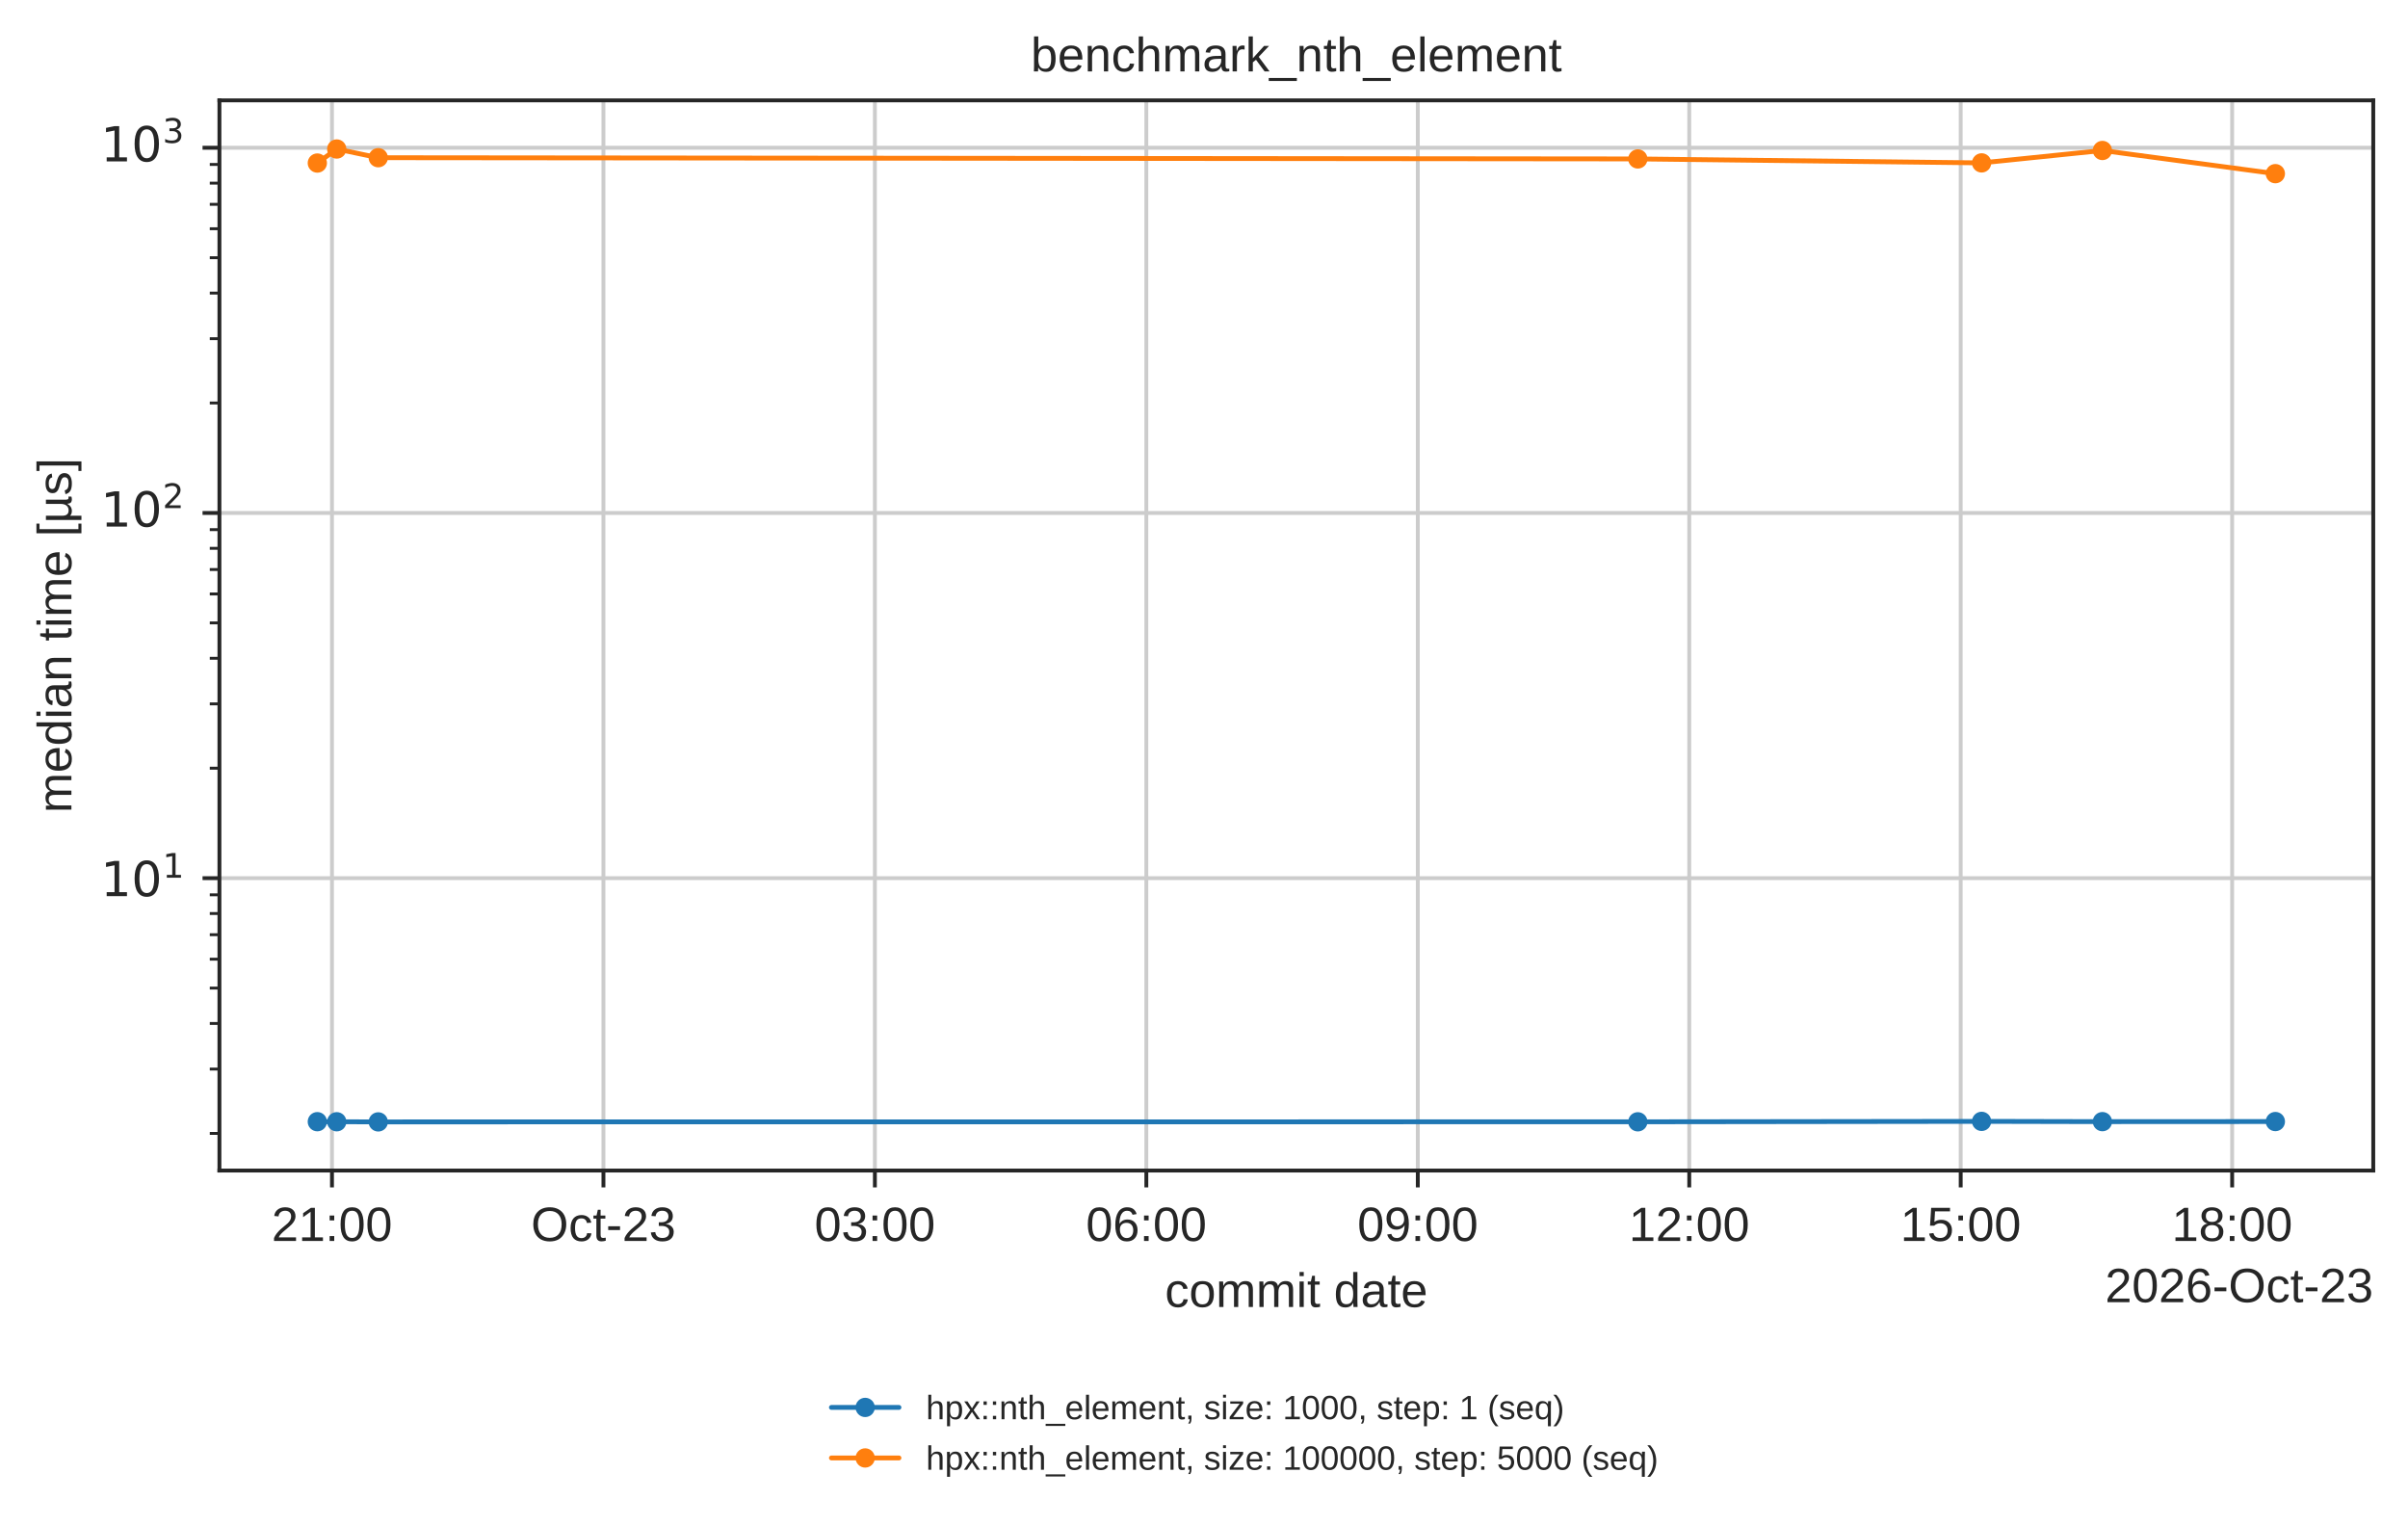
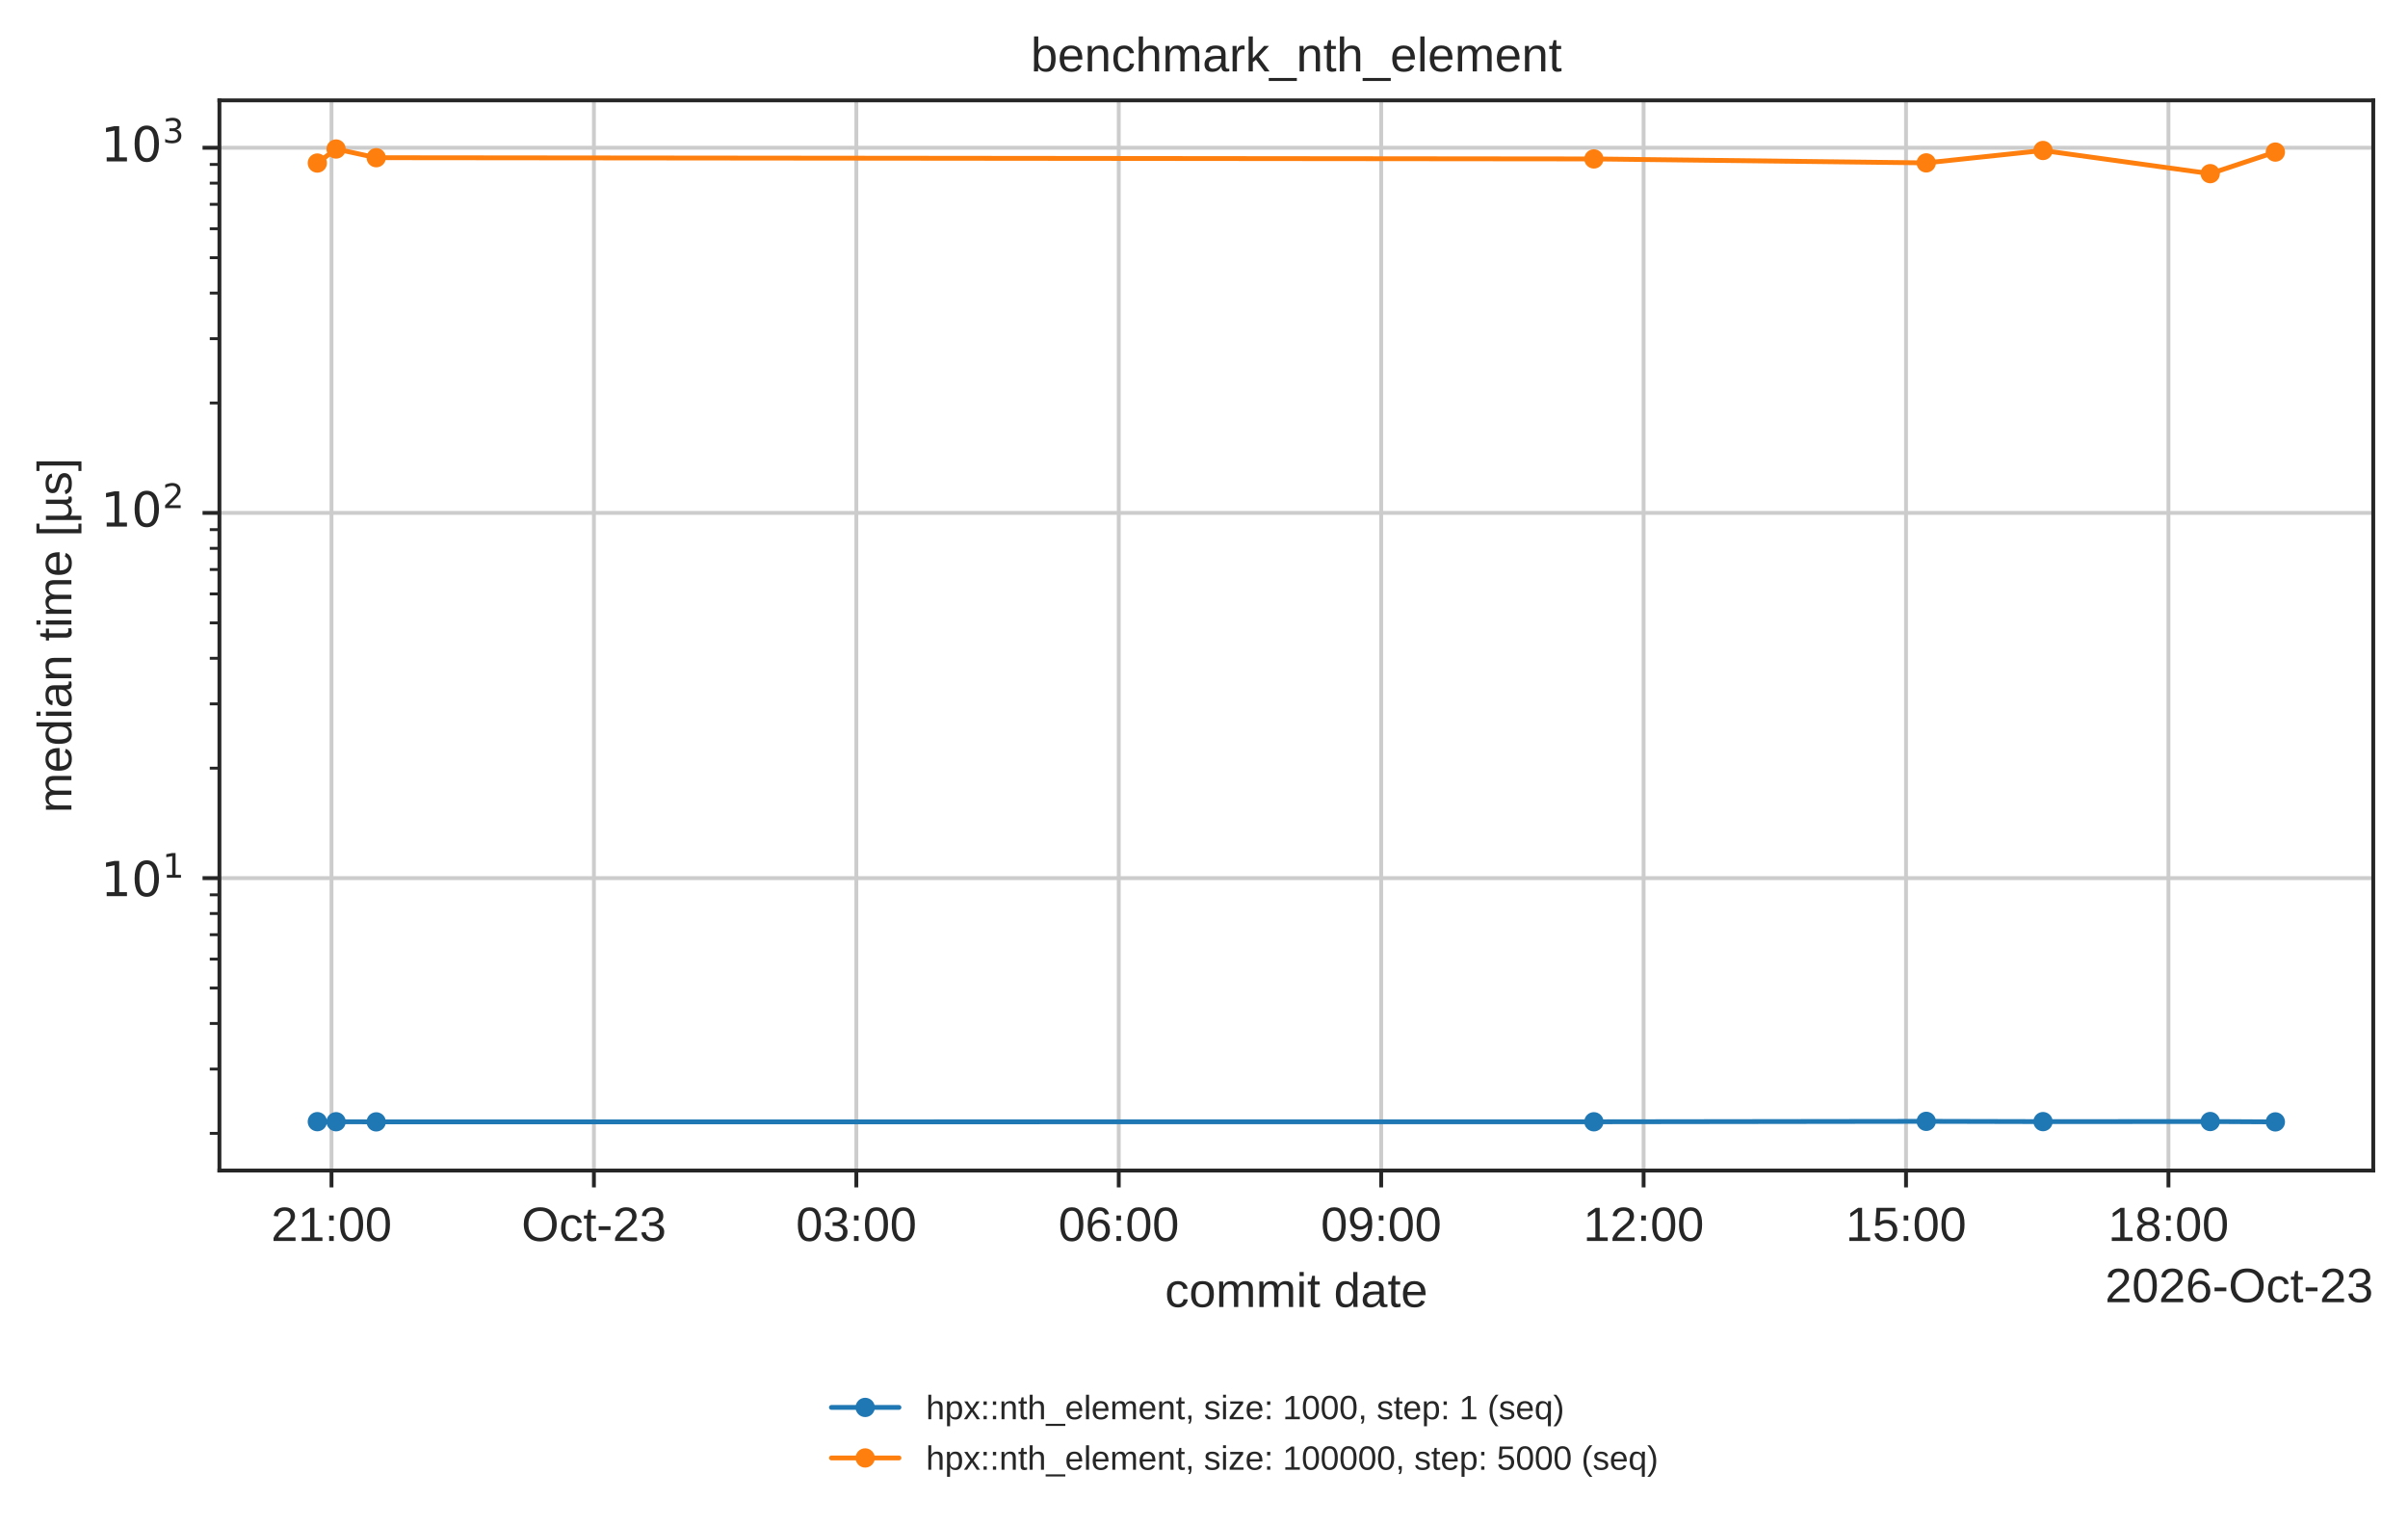
<svg xmlns="http://www.w3.org/2000/svg" xmlns:xlink="http://www.w3.org/1999/xlink" width="499.078pt" height="316.214pt" viewBox="0 0 499.078 316.214" version="1.1">
  <defs>
    <style type="text/css">*{stroke-linejoin: round; stroke-linecap: butt}</style>
  </defs>
  <g id="figure_1">
    <g id="patch_1">
      <path d="M 0 316.214  L 499.078 316.214  L 499.078 0  L 0 0  z " style="fill: #ffffff" />
    </g>
    <g id="axes_1">
      <g id="patch_2">
        <path d="M 45.478 242.558  L 491.878 242.558  L 491.878 20.798  L 45.478 20.798  z " style="fill: #ffffff" />
      </g>
      <g id="matplotlib.axis_1">
        <g id="xtick_1">
          <g id="line2d_1">
-             <path d="M 68.806 242.558  L 68.806 20.798  " clip-path="url(#p7afb7ed6cb)" style="fill: none; stroke: #cccccc; stroke-width: 0.8; stroke-linecap: round" />
+             <path d="M 68.705 242.558  L 68.705 20.798  " clip-path="url(#p7afb7ed6cb)" style="fill: none; stroke: #cccccc; stroke-width: 0.8; stroke-linecap: round" />
          </g>
          <g id="line2d_2">
            <defs>
              <path id="mdfc5214045" d="M 0 0  L 0 3.5  " style="stroke: #262626; stroke-width: 0.8" />
            </defs>
            <g>
-               <use xlink:href="#mdfc5214045" x="68.806" y="242.558" style="fill: #262626; stroke: #262626; stroke-width: 0.8" />
+               <use xlink:href="#mdfc5214045" x="68.705" y="242.558" style="fill: #262626; stroke: #262626; stroke-width: 0.8" />
            </g>
          </g>
          <g id="text_1">
-             <text style="fill: #262626; font: 10px 'Arial', 'DejaVu Sans', 'Liberation Sans', 'Bitstream Vera Sans', sans-serif; text-anchor: middle" x="68.806" y="257.157" transform="rotate(-0 68.80608 257.1569)">21:00</text>
+             <text style="fill: #262626; font: 10px 'Arial', 'DejaVu Sans', 'Liberation Sans', 'Bitstream Vera Sans', sans-serif; text-anchor: middle" x="68.705" y="257.157" transform="rotate(-0 68.70504 257.1569)">21:00</text>
          </g>
        </g>
        <g id="xtick_2">
          <g id="line2d_3">
-             <path d="M 125.067 242.558  L 125.067 20.798  " clip-path="url(#p7afb7ed6cb)" style="fill: none; stroke: #cccccc; stroke-width: 0.8; stroke-linecap: round" />
+             <path d="M 123.094 242.558  L 123.094 20.798  " clip-path="url(#p7afb7ed6cb)" style="fill: none; stroke: #cccccc; stroke-width: 0.8; stroke-linecap: round" />
          </g>
          <g id="line2d_4">
            <g>
-               <use xlink:href="#mdfc5214045" x="125.067" y="242.558" style="fill: #262626; stroke: #262626; stroke-width: 0.8" />
+               <use xlink:href="#mdfc5214045" x="123.094" y="242.558" style="fill: #262626; stroke: #262626; stroke-width: 0.8" />
            </g>
          </g>
          <g id="text_2">
-             <text style="fill: #262626; font: 10px 'Arial', 'DejaVu Sans', 'Liberation Sans', 'Bitstream Vera Sans', sans-serif; text-anchor: middle" x="125.067" y="257.157" transform="rotate(-0 125.067 257.1569)">Oct-23</text>
+             <text style="fill: #262626; font: 10px 'Arial', 'DejaVu Sans', 'Liberation Sans', 'Bitstream Vera Sans', sans-serif; text-anchor: middle" x="123.094" y="257.157" transform="rotate(-0 123.0941 257.1569)">Oct-23</text>
          </g>
        </g>
        <g id="xtick_3">
          <g id="line2d_5">
-             <path d="M 181.328 242.558  L 181.328 20.798  " clip-path="url(#p7afb7ed6cb)" style="fill: none; stroke: #cccccc; stroke-width: 0.8; stroke-linecap: round" />
+             <path d="M 177.483 242.558  L 177.483 20.798  " clip-path="url(#p7afb7ed6cb)" style="fill: none; stroke: #cccccc; stroke-width: 0.8; stroke-linecap: round" />
          </g>
          <g id="line2d_6">
            <g>
-               <use xlink:href="#mdfc5214045" x="181.328" y="242.558" style="fill: #262626; stroke: #262626; stroke-width: 0.8" />
+               <use xlink:href="#mdfc5214045" x="177.483" y="242.558" style="fill: #262626; stroke: #262626; stroke-width: 0.8" />
            </g>
          </g>
          <g id="text_3">
-             <text style="fill: #262626; font: 10px 'Arial', 'DejaVu Sans', 'Liberation Sans', 'Bitstream Vera Sans', sans-serif; text-anchor: middle" x="181.328" y="257.157" transform="rotate(-0 181.3279 257.1569)">03:00</text>
+             <text style="fill: #262626; font: 10px 'Arial', 'DejaVu Sans', 'Liberation Sans', 'Bitstream Vera Sans', sans-serif; text-anchor: middle" x="177.483" y="257.157" transform="rotate(-0 177.4832 257.1569)">03:00</text>
          </g>
        </g>
        <g id="xtick_4">
          <g id="line2d_7">
-             <path d="M 237.589 242.558  L 237.589 20.798  " clip-path="url(#p7afb7ed6cb)" style="fill: none; stroke: #cccccc; stroke-width: 0.8; stroke-linecap: round" />
+             <path d="M 231.872 242.558  L 231.872 20.798  " clip-path="url(#p7afb7ed6cb)" style="fill: none; stroke: #cccccc; stroke-width: 0.8; stroke-linecap: round" />
          </g>
          <g id="line2d_8">
            <g>
-               <use xlink:href="#mdfc5214045" x="237.589" y="242.558" style="fill: #262626; stroke: #262626; stroke-width: 0.8" />
+               <use xlink:href="#mdfc5214045" x="231.872" y="242.558" style="fill: #262626; stroke: #262626; stroke-width: 0.8" />
            </g>
          </g>
          <g id="text_4">
-             <text style="fill: #262626; font: 10px 'Arial', 'DejaVu Sans', 'Liberation Sans', 'Bitstream Vera Sans', sans-serif; text-anchor: middle" x="237.589" y="257.157" transform="rotate(-0 237.5888 257.1569)">06:00</text>
+             <text style="fill: #262626; font: 10px 'Arial', 'DejaVu Sans', 'Liberation Sans', 'Bitstream Vera Sans', sans-serif; text-anchor: middle" x="231.872" y="257.157" transform="rotate(-0 231.8723 257.1569)">06:00</text>
          </g>
        </g>
        <g id="xtick_5">
          <g id="line2d_9">
-             <path d="M 293.85 242.558  L 293.85 20.798  " clip-path="url(#p7afb7ed6cb)" style="fill: none; stroke: #cccccc; stroke-width: 0.8; stroke-linecap: round" />
+             <path d="M 286.261 242.558  L 286.261 20.798  " clip-path="url(#p7afb7ed6cb)" style="fill: none; stroke: #cccccc; stroke-width: 0.8; stroke-linecap: round" />
          </g>
          <g id="line2d_10">
            <g>
-               <use xlink:href="#mdfc5214045" x="293.85" y="242.558" style="fill: #262626; stroke: #262626; stroke-width: 0.8" />
+               <use xlink:href="#mdfc5214045" x="286.261" y="242.558" style="fill: #262626; stroke: #262626; stroke-width: 0.8" />
            </g>
          </g>
          <g id="text_5">
-             <text style="fill: #262626; font: 10px 'Arial', 'DejaVu Sans', 'Liberation Sans', 'Bitstream Vera Sans', sans-serif; text-anchor: middle" x="293.85" y="257.157" transform="rotate(-0 293.8497 257.1569)">09:00</text>
+             <text style="fill: #262626; font: 10px 'Arial', 'DejaVu Sans', 'Liberation Sans', 'Bitstream Vera Sans', sans-serif; text-anchor: middle" x="286.261" y="257.157" transform="rotate(-0 286.2614 257.1569)">09:00</text>
          </g>
        </g>
        <g id="xtick_6">
          <g id="line2d_11">
-             <path d="M 350.111 242.558  L 350.111 20.798  " clip-path="url(#p7afb7ed6cb)" style="fill: none; stroke: #cccccc; stroke-width: 0.8; stroke-linecap: round" />
+             <path d="M 340.651 242.558  L 340.651 20.798  " clip-path="url(#p7afb7ed6cb)" style="fill: none; stroke: #cccccc; stroke-width: 0.8; stroke-linecap: round" />
          </g>
          <g id="line2d_12">
            <g>
-               <use xlink:href="#mdfc5214045" x="350.111" y="242.558" style="fill: #262626; stroke: #262626; stroke-width: 0.8" />
+               <use xlink:href="#mdfc5214045" x="340.651" y="242.558" style="fill: #262626; stroke: #262626; stroke-width: 0.8" />
            </g>
          </g>
          <g id="text_6">
-             <text style="fill: #262626; font: 10px 'Arial', 'DejaVu Sans', 'Liberation Sans', 'Bitstream Vera Sans', sans-serif; text-anchor: middle" x="350.111" y="257.157" transform="rotate(-0 350.1106 257.1569)">12:00</text>
+             <text style="fill: #262626; font: 10px 'Arial', 'DejaVu Sans', 'Liberation Sans', 'Bitstream Vera Sans', sans-serif; text-anchor: middle" x="340.651" y="257.157" transform="rotate(-0 340.6505 257.1569)">12:00</text>
          </g>
        </g>
        <g id="xtick_7">
          <g id="line2d_13">
-             <path d="M 406.371 242.558  L 406.371 20.798  " clip-path="url(#p7afb7ed6cb)" style="fill: none; stroke: #cccccc; stroke-width: 0.8; stroke-linecap: round" />
+             <path d="M 395.04 242.558  L 395.04 20.798  " clip-path="url(#p7afb7ed6cb)" style="fill: none; stroke: #cccccc; stroke-width: 0.8; stroke-linecap: round" />
          </g>
          <g id="line2d_14">
            <g>
-               <use xlink:href="#mdfc5214045" x="406.371" y="242.558" style="fill: #262626; stroke: #262626; stroke-width: 0.8" />
+               <use xlink:href="#mdfc5214045" x="395.04" y="242.558" style="fill: #262626; stroke: #262626; stroke-width: 0.8" />
            </g>
          </g>
          <g id="text_7">
-             <text style="fill: #262626; font: 10px 'Arial', 'DejaVu Sans', 'Liberation Sans', 'Bitstream Vera Sans', sans-serif; text-anchor: middle" x="406.371" y="257.157" transform="rotate(-0 406.3715 257.1569)">15:00</text>
+             <text style="fill: #262626; font: 10px 'Arial', 'DejaVu Sans', 'Liberation Sans', 'Bitstream Vera Sans', sans-serif; text-anchor: middle" x="395.04" y="257.157" transform="rotate(-0 395.0396 257.1569)">15:00</text>
          </g>
        </g>
        <g id="xtick_8">
          <g id="line2d_15">
-             <path d="M 462.632 242.558  L 462.632 20.798  " clip-path="url(#p7afb7ed6cb)" style="fill: none; stroke: #cccccc; stroke-width: 0.8; stroke-linecap: round" />
+             <path d="M 449.429 242.558  L 449.429 20.798  " clip-path="url(#p7afb7ed6cb)" style="fill: none; stroke: #cccccc; stroke-width: 0.8; stroke-linecap: round" />
          </g>
          <g id="line2d_16">
            <g>
-               <use xlink:href="#mdfc5214045" x="462.632" y="242.558" style="fill: #262626; stroke: #262626; stroke-width: 0.8" />
+               <use xlink:href="#mdfc5214045" x="449.429" y="242.558" style="fill: #262626; stroke: #262626; stroke-width: 0.8" />
            </g>
          </g>
          <g id="text_8">
-             <text style="fill: #262626; font: 10px 'Arial', 'DejaVu Sans', 'Liberation Sans', 'Bitstream Vera Sans', sans-serif; text-anchor: middle" x="462.632" y="257.157" transform="rotate(-0 462.6324 257.1569)">18:00</text>
+             <text style="fill: #262626; font: 10px 'Arial', 'DejaVu Sans', 'Liberation Sans', 'Bitstream Vera Sans', sans-serif; text-anchor: middle" x="449.429" y="257.157" transform="rotate(-0 449.4287 257.1569)">18:00</text>
          </g>
        </g>
        <g id="text_9">
          <text style="fill: #262626; font: 10px 'Arial', 'DejaVu Sans', 'Liberation Sans', 'Bitstream Vera Sans', sans-serif; text-anchor: middle" x="268.678" y="270.835" transform="rotate(-0 268.6781 270.835)">commit date</text>
        </g>
        <g id="text_10">
          <text style="fill: #262626; font: 10px 'Arial', 'DejaVu Sans', 'Liberation Sans', 'Bitstream Vera Sans', sans-serif; text-anchor: end" x="491.878" y="269.835" transform="rotate(-0 491.8781 269.835)">2026-Oct-23</text>
        </g>
      </g>
      <g id="matplotlib.axis_2">
        <g id="ytick_1">
          <g id="line2d_17">
-             <path d="M 45.478 181.966  L 491.878 181.966  " clip-path="url(#p7afb7ed6cb)" style="fill: none; stroke: #cccccc; stroke-width: 0.8; stroke-linecap: round" />
+             <path d="M 45.478 181.963  L 491.878 181.963  " clip-path="url(#p7afb7ed6cb)" style="fill: none; stroke: #cccccc; stroke-width: 0.8; stroke-linecap: round" />
          </g>
          <g id="line2d_18">
            <defs>
              <path id="m414165cd4d" d="M 0 0  L -3.5 0  " style="stroke: #262626; stroke-width: 0.8" />
            </defs>
            <g>
-               <use xlink:href="#m414165cd4d" x="45.478" y="181.966" style="fill: #262626; stroke: #262626; stroke-width: 0.8" />
+               <use xlink:href="#m414165cd4d" x="45.478" y="181.963" style="fill: #262626; stroke: #262626; stroke-width: 0.8" />
            </g>
          </g>
          <g id="text_11">
-             <g style="fill: #262626" transform="translate(20.87813 185.7655)">
+             <g style="fill: #262626" transform="translate(20.87813 185.7617)">
              <text>
                <tspan style="font: 10px 'DejaVu Sans'" x="0 6.362" y="-0.064">10</tspan>
                <tspan style="font: 7px 'DejaVu Sans'" x="12.82" y="-3.892">1</tspan>
              </text>
            </g>
          </g>
        </g>
        <g id="ytick_2">
          <g id="line2d_19">
-             <path d="M 45.478 106.291  L 491.878 106.291  " clip-path="url(#p7afb7ed6cb)" style="fill: none; stroke: #cccccc; stroke-width: 0.8; stroke-linecap: round" />
+             <path d="M 45.478 106.289  L 491.878 106.289  " clip-path="url(#p7afb7ed6cb)" style="fill: none; stroke: #cccccc; stroke-width: 0.8; stroke-linecap: round" />
          </g>
          <g id="line2d_20">
            <g>
-               <use xlink:href="#m414165cd4d" x="45.478" y="106.291" style="fill: #262626; stroke: #262626; stroke-width: 0.8" />
+               <use xlink:href="#m414165cd4d" x="45.478" y="106.289" style="fill: #262626; stroke: #262626; stroke-width: 0.8" />
            </g>
          </g>
          <g id="text_12">
-             <g style="fill: #262626" transform="translate(20.87813 110.0906)">
+             <g style="fill: #262626" transform="translate(20.87813 110.0887)">
              <text>
                <tspan style="font: 10px 'DejaVu Sans'" x="0 6.362" y="-0.977">10</tspan>
                <tspan style="font: 7px 'DejaVu Sans'" x="12.82" y="-4.805">2</tspan>
              </text>
            </g>
          </g>
        </g>
        <g id="ytick_3">
          <g id="line2d_21">
            <path d="M 45.478 30.616  L 491.878 30.616  " clip-path="url(#p7afb7ed6cb)" style="fill: none; stroke: #cccccc; stroke-width: 0.8; stroke-linecap: round" />
          </g>
          <g id="line2d_22">
            <g>
              <use xlink:href="#m414165cd4d" x="45.478" y="30.616" style="fill: #262626; stroke: #262626; stroke-width: 0.8" />
            </g>
          </g>
          <g id="text_13">
            <g style="fill: #262626" transform="translate(20.87813 34.4156)">
              <text>
                <tspan style="font: 10px 'DejaVu Sans'" x="0 6.362" y="-0.977">10</tspan>
                <tspan style="font: 7px 'DejaVu Sans'" x="12.82" y="-4.805">3</tspan>
              </text>
            </g>
          </g>
        </g>
        <g id="ytick_4">
          <g id="line2d_23">
            <defs>
              <path id="m2f13129b0c" d="M 0 0  L -2 0  " style="stroke: #262626; stroke-width: 0.6" />
            </defs>
            <g>
-               <use xlink:href="#m2f13129b0c" x="45.478" y="234.861" style="fill: #262626; stroke: #262626; stroke-width: 0.6" />
+               <use xlink:href="#m2f13129b0c" x="45.478" y="234.856" style="fill: #262626; stroke: #262626; stroke-width: 0.6" />
            </g>
          </g>
        </g>
        <g id="ytick_5">
          <g id="line2d_24">
            <g>
-               <use xlink:href="#m2f13129b0c" x="45.478" y="221.535" style="fill: #262626; stroke: #262626; stroke-width: 0.6" />
+               <use xlink:href="#m2f13129b0c" x="45.478" y="221.53" style="fill: #262626; stroke: #262626; stroke-width: 0.6" />
            </g>
          </g>
        </g>
        <g id="ytick_6">
          <g id="line2d_25">
            <g>
-               <use xlink:href="#m2f13129b0c" x="45.478" y="212.08" style="fill: #262626; stroke: #262626; stroke-width: 0.6" />
+               <use xlink:href="#m2f13129b0c" x="45.478" y="212.076" style="fill: #262626; stroke: #262626; stroke-width: 0.6" />
            </g>
          </g>
        </g>
        <g id="ytick_7">
          <g id="line2d_26">
            <g>
-               <use xlink:href="#m2f13129b0c" x="45.478" y="204.747" style="fill: #262626; stroke: #262626; stroke-width: 0.6" />
+               <use xlink:href="#m2f13129b0c" x="45.478" y="204.742" style="fill: #262626; stroke: #262626; stroke-width: 0.6" />
            </g>
          </g>
        </g>
        <g id="ytick_8">
          <g id="line2d_27">
            <g>
-               <use xlink:href="#m2f13129b0c" x="45.478" y="198.755" style="fill: #262626; stroke: #262626; stroke-width: 0.6" />
+               <use xlink:href="#m2f13129b0c" x="45.478" y="198.75" style="fill: #262626; stroke: #262626; stroke-width: 0.6" />
            </g>
          </g>
        </g>
        <g id="ytick_9">
          <g id="line2d_28">
            <g>
-               <use xlink:href="#m2f13129b0c" x="45.478" y="193.688" style="fill: #262626; stroke: #262626; stroke-width: 0.6" />
+               <use xlink:href="#m2f13129b0c" x="45.478" y="193.684" style="fill: #262626; stroke: #262626; stroke-width: 0.6" />
            </g>
          </g>
        </g>
        <g id="ytick_10">
          <g id="line2d_29">
            <g>
-               <use xlink:href="#m2f13129b0c" x="45.478" y="189.3" style="fill: #262626; stroke: #262626; stroke-width: 0.6" />
+               <use xlink:href="#m2f13129b0c" x="45.478" y="189.296" style="fill: #262626; stroke: #262626; stroke-width: 0.6" />
            </g>
          </g>
        </g>
        <g id="ytick_11">
          <g id="line2d_30">
            <g>
-               <use xlink:href="#m2f13129b0c" x="45.478" y="185.429" style="fill: #262626; stroke: #262626; stroke-width: 0.6" />
+               <use xlink:href="#m2f13129b0c" x="45.478" y="185.425" style="fill: #262626; stroke: #262626; stroke-width: 0.6" />
            </g>
          </g>
        </g>
        <g id="ytick_12">
          <g id="line2d_31">
            <g>
-               <use xlink:href="#m2f13129b0c" x="45.478" y="159.186" style="fill: #262626; stroke: #262626; stroke-width: 0.6" />
+               <use xlink:href="#m2f13129b0c" x="45.478" y="159.183" style="fill: #262626; stroke: #262626; stroke-width: 0.6" />
            </g>
          </g>
        </g>
        <g id="ytick_13">
          <g id="line2d_32">
            <g>
-               <use xlink:href="#m2f13129b0c" x="45.478" y="145.86" style="fill: #262626; stroke: #262626; stroke-width: 0.6" />
+               <use xlink:href="#m2f13129b0c" x="45.478" y="145.857" style="fill: #262626; stroke: #262626; stroke-width: 0.6" />
            </g>
          </g>
        </g>
        <g id="ytick_14">
          <g id="line2d_33">
            <g>
-               <use xlink:href="#m2f13129b0c" x="45.478" y="136.405" style="fill: #262626; stroke: #262626; stroke-width: 0.6" />
+               <use xlink:href="#m2f13129b0c" x="45.478" y="136.403" style="fill: #262626; stroke: #262626; stroke-width: 0.6" />
            </g>
          </g>
        </g>
        <g id="ytick_15">
          <g id="line2d_34">
            <g>
-               <use xlink:href="#m2f13129b0c" x="45.478" y="129.072" style="fill: #262626; stroke: #262626; stroke-width: 0.6" />
+               <use xlink:href="#m2f13129b0c" x="45.478" y="129.069" style="fill: #262626; stroke: #262626; stroke-width: 0.6" />
            </g>
          </g>
        </g>
        <g id="ytick_16">
          <g id="line2d_35">
            <g>
-               <use xlink:href="#m2f13129b0c" x="45.478" y="123.08" style="fill: #262626; stroke: #262626; stroke-width: 0.6" />
+               <use xlink:href="#m2f13129b0c" x="45.478" y="123.077" style="fill: #262626; stroke: #262626; stroke-width: 0.6" />
            </g>
          </g>
        </g>
        <g id="ytick_17">
          <g id="line2d_36">
            <g>
-               <use xlink:href="#m2f13129b0c" x="45.478" y="118.014" style="fill: #262626; stroke: #262626; stroke-width: 0.6" />
+               <use xlink:href="#m2f13129b0c" x="45.478" y="118.011" style="fill: #262626; stroke: #262626; stroke-width: 0.6" />
            </g>
          </g>
        </g>
        <g id="ytick_18">
          <g id="line2d_37">
            <g>
-               <use xlink:href="#m2f13129b0c" x="45.478" y="113.625" style="fill: #262626; stroke: #262626; stroke-width: 0.6" />
+               <use xlink:href="#m2f13129b0c" x="45.478" y="113.623" style="fill: #262626; stroke: #262626; stroke-width: 0.6" />
            </g>
          </g>
        </g>
        <g id="ytick_19">
          <g id="line2d_38">
            <g>
-               <use xlink:href="#m2f13129b0c" x="45.478" y="109.754" style="fill: #262626; stroke: #262626; stroke-width: 0.6" />
+               <use xlink:href="#m2f13129b0c" x="45.478" y="109.752" style="fill: #262626; stroke: #262626; stroke-width: 0.6" />
            </g>
          </g>
        </g>
        <g id="ytick_20">
          <g id="line2d_39">
            <g>
-               <use xlink:href="#m2f13129b0c" x="45.478" y="83.511" style="fill: #262626; stroke: #262626; stroke-width: 0.6" />
+               <use xlink:href="#m2f13129b0c" x="45.478" y="83.51" style="fill: #262626; stroke: #262626; stroke-width: 0.6" />
            </g>
          </g>
        </g>
        <g id="ytick_21">
          <g id="line2d_40">
            <g>
-               <use xlink:href="#m2f13129b0c" x="45.478" y="70.185" style="fill: #262626; stroke: #262626; stroke-width: 0.6" />
+               <use xlink:href="#m2f13129b0c" x="45.478" y="70.184" style="fill: #262626; stroke: #262626; stroke-width: 0.6" />
            </g>
          </g>
        </g>
        <g id="ytick_22">
          <g id="line2d_41">
            <g>
              <use xlink:href="#m2f13129b0c" x="45.478" y="60.73" style="fill: #262626; stroke: #262626; stroke-width: 0.6" />
            </g>
          </g>
        </g>
        <g id="ytick_23">
          <g id="line2d_42">
            <g>
-               <use xlink:href="#m2f13129b0c" x="45.478" y="53.397" style="fill: #262626; stroke: #262626; stroke-width: 0.6" />
+               <use xlink:href="#m2f13129b0c" x="45.478" y="53.396" style="fill: #262626; stroke: #262626; stroke-width: 0.6" />
            </g>
          </g>
        </g>
        <g id="ytick_24">
          <g id="line2d_43">
            <g>
-               <use xlink:href="#m2f13129b0c" x="45.478" y="47.405" style="fill: #262626; stroke: #262626; stroke-width: 0.6" />
+               <use xlink:href="#m2f13129b0c" x="45.478" y="47.404" style="fill: #262626; stroke: #262626; stroke-width: 0.6" />
            </g>
          </g>
        </g>
        <g id="ytick_25">
          <g id="line2d_44">
            <g>
-               <use xlink:href="#m2f13129b0c" x="45.478" y="42.339" style="fill: #262626; stroke: #262626; stroke-width: 0.6" />
+               <use xlink:href="#m2f13129b0c" x="45.478" y="42.338" style="fill: #262626; stroke: #262626; stroke-width: 0.6" />
            </g>
          </g>
        </g>
        <g id="ytick_26">
          <g id="line2d_45">
            <g>
              <use xlink:href="#m2f13129b0c" x="45.478" y="37.95" style="fill: #262626; stroke: #262626; stroke-width: 0.6" />
            </g>
          </g>
        </g>
        <g id="ytick_27">
          <g id="line2d_46">
            <g>
              <use xlink:href="#m2f13129b0c" x="45.478" y="34.079" style="fill: #262626; stroke: #262626; stroke-width: 0.6" />
            </g>
          </g>
        </g>
        <g id="text_14">
          <text style="fill: #262626; font: 10px 'Arial', 'DejaVu Sans', 'Liberation Sans', 'Bitstream Vera Sans', sans-serif; text-anchor: middle" x="14.798" y="131.678" transform="rotate(-90 14.79844 131.6784)">median time [µs]</text>
        </g>
      </g>
      <g id="line2d_47">
-         <path d="M 65.769 232.435  L 69.791 232.449  L 78.396 232.478  L 339.452 232.46  L 410.706 232.369  L 435.742 232.425  L 471.587 232.406  " clip-path="url(#p7afb7ed6cb)" style="fill: none; stroke: #1f77b4; stroke-linecap: round" />
+         <path d="M 65.769 232.43  L 69.657 232.444  L 77.976 232.473  L 330.347 232.455  L 399.23 232.364  L 423.433 232.42  L 458.086 232.401  L 471.587 232.478  " clip-path="url(#p7afb7ed6cb)" style="fill: none; stroke: #1f77b4; stroke-linecap: round" />
        <defs>
          <path id="m20e5526daa" d="M 0 1.5  C 0.398 1.5 0.779 1.342 1.061 1.061  C 1.342 0.779 1.5 0.398 1.5 0  C 1.5 -0.398 1.342 -0.779 1.061 -1.061  C 0.779 -1.342 0.398 -1.5 0 -1.5  C -0.398 -1.5 -0.779 -1.342 -1.061 -1.061  C -1.342 -0.779 -1.5 -0.398 -1.5 0  C -1.5 0.398 -1.342 0.779 -1.061 1.061  C -0.779 1.342 -0.398 1.5 0 1.5  z " style="stroke: #1f77b4" />
        </defs>
        <g clip-path="url(#p7afb7ed6cb)">
-           <use xlink:href="#m20e5526daa" x="65.769" y="232.435" style="fill: #1f77b4; stroke: #1f77b4" />
-           <use xlink:href="#m20e5526daa" x="69.791" y="232.449" style="fill: #1f77b4; stroke: #1f77b4" />
-           <use xlink:href="#m20e5526daa" x="78.396" y="232.478" style="fill: #1f77b4; stroke: #1f77b4" />
-           <use xlink:href="#m20e5526daa" x="339.452" y="232.46" style="fill: #1f77b4; stroke: #1f77b4" />
-           <use xlink:href="#m20e5526daa" x="410.706" y="232.369" style="fill: #1f77b4; stroke: #1f77b4" />
-           <use xlink:href="#m20e5526daa" x="435.742" y="232.425" style="fill: #1f77b4; stroke: #1f77b4" />
-           <use xlink:href="#m20e5526daa" x="471.587" y="232.406" style="fill: #1f77b4; stroke: #1f77b4" />
+           <use xlink:href="#m20e5526daa" x="65.769" y="232.43" style="fill: #1f77b4; stroke: #1f77b4" />
+           <use xlink:href="#m20e5526daa" x="69.657" y="232.444" style="fill: #1f77b4; stroke: #1f77b4" />
+           <use xlink:href="#m20e5526daa" x="77.976" y="232.473" style="fill: #1f77b4; stroke: #1f77b4" />
+           <use xlink:href="#m20e5526daa" x="330.347" y="232.455" style="fill: #1f77b4; stroke: #1f77b4" />
+           <use xlink:href="#m20e5526daa" x="399.23" y="232.364" style="fill: #1f77b4; stroke: #1f77b4" />
+           <use xlink:href="#m20e5526daa" x="423.433" y="232.42" style="fill: #1f77b4; stroke: #1f77b4" />
+           <use xlink:href="#m20e5526daa" x="458.086" y="232.401" style="fill: #1f77b4; stroke: #1f77b4" />
+           <use xlink:href="#m20e5526daa" x="471.587" y="232.478" style="fill: #1f77b4; stroke: #1f77b4" />
        </g>
      </g>
      <g id="line2d_48">
-         <path d="M 65.769 33.786  L 69.791 30.878  L 78.396 32.678  L 339.452 32.933  L 410.706 33.753  L 435.742 31.182  L 471.587 35.985  " clip-path="url(#p7afb7ed6cb)" style="fill: none; stroke: #ff7f0e; stroke-linecap: round" />
+         <path d="M 65.769 33.786  L 69.657 30.878  L 77.976 32.678  L 330.347 32.933  L 399.23 33.753  L 423.433 31.182  L 458.086 35.984  L 471.587 31.513  " clip-path="url(#p7afb7ed6cb)" style="fill: none; stroke: #ff7f0e; stroke-linecap: round" />
        <defs>
          <path id="m8123a8acb4" d="M 0 1.5  C 0.398 1.5 0.779 1.342 1.061 1.061  C 1.342 0.779 1.5 0.398 1.5 0  C 1.5 -0.398 1.342 -0.779 1.061 -1.061  C 0.779 -1.342 0.398 -1.5 0 -1.5  C -0.398 -1.5 -0.779 -1.342 -1.061 -1.061  C -1.342 -0.779 -1.5 -0.398 -1.5 0  C -1.5 0.398 -1.342 0.779 -1.061 1.061  C -0.779 1.342 -0.398 1.5 0 1.5  z " style="stroke: #ff7f0e" />
        </defs>
        <g clip-path="url(#p7afb7ed6cb)">
          <use xlink:href="#m8123a8acb4" x="65.769" y="33.786" style="fill: #ff7f0e; stroke: #ff7f0e" />
-           <use xlink:href="#m8123a8acb4" x="69.791" y="30.878" style="fill: #ff7f0e; stroke: #ff7f0e" />
-           <use xlink:href="#m8123a8acb4" x="78.396" y="32.678" style="fill: #ff7f0e; stroke: #ff7f0e" />
-           <use xlink:href="#m8123a8acb4" x="339.452" y="32.933" style="fill: #ff7f0e; stroke: #ff7f0e" />
-           <use xlink:href="#m8123a8acb4" x="410.706" y="33.753" style="fill: #ff7f0e; stroke: #ff7f0e" />
-           <use xlink:href="#m8123a8acb4" x="435.742" y="31.182" style="fill: #ff7f0e; stroke: #ff7f0e" />
-           <use xlink:href="#m8123a8acb4" x="471.587" y="35.985" style="fill: #ff7f0e; stroke: #ff7f0e" />
+           <use xlink:href="#m8123a8acb4" x="69.657" y="30.878" style="fill: #ff7f0e; stroke: #ff7f0e" />
+           <use xlink:href="#m8123a8acb4" x="77.976" y="32.678" style="fill: #ff7f0e; stroke: #ff7f0e" />
+           <use xlink:href="#m8123a8acb4" x="330.347" y="32.933" style="fill: #ff7f0e; stroke: #ff7f0e" />
+           <use xlink:href="#m8123a8acb4" x="399.23" y="33.753" style="fill: #ff7f0e; stroke: #ff7f0e" />
+           <use xlink:href="#m8123a8acb4" x="423.433" y="31.182" style="fill: #ff7f0e; stroke: #ff7f0e" />
+           <use xlink:href="#m8123a8acb4" x="458.086" y="35.984" style="fill: #ff7f0e; stroke: #ff7f0e" />
+           <use xlink:href="#m8123a8acb4" x="471.587" y="31.513" style="fill: #ff7f0e; stroke: #ff7f0e" />
        </g>
      </g>
      <g id="patch_3">
        <path d="M 45.478 242.558  L 45.478 20.798  " style="fill: none; stroke: #262626; stroke-width: 0.8; stroke-linejoin: miter; stroke-linecap: square" />
      </g>
      <g id="patch_4">
        <path d="M 491.878 242.558  L 491.878 20.798  " style="fill: none; stroke: #262626; stroke-width: 0.8; stroke-linejoin: miter; stroke-linecap: square" />
      </g>
      <g id="patch_5">
        <path d="M 45.478 242.558  L 491.878 242.558  " style="fill: none; stroke: #262626; stroke-width: 0.8; stroke-linejoin: miter; stroke-linecap: square" />
      </g>
      <g id="patch_6">
        <path d="M 45.478 20.798  L 491.878 20.798  " style="fill: none; stroke: #262626; stroke-width: 0.8; stroke-linejoin: miter; stroke-linecap: square" />
      </g>
      <g id="text_15">
        <text style="fill: #262626; font: 10px 'Arial', 'DejaVu Sans', 'Liberation Sans', 'Bitstream Vera Sans', sans-serif; text-anchor: middle" x="268.678" y="14.798" transform="rotate(-0 268.6781 14.79844)">benchmark_nth_element</text>
      </g>
      <g id="legend_1">
        <g id="line2d_49">
          <path d="M 172.317 291.644  L 179.317 291.644  L 186.317 291.644  " style="fill: none; stroke: #1f77b4; stroke-linecap: round" />
          <g>
            <use xlink:href="#m20e5526daa" x="179.317" y="291.644" style="fill: #1f77b4; stroke: #1f77b4" />
          </g>
        </g>
        <g id="text_16">
          <text style="fill: #262626; font: 7px 'Arial', 'DejaVu Sans', 'Liberation Sans', 'Bitstream Vera Sans', sans-serif; text-anchor: start" x="191.917" y="294.094" transform="rotate(-0 191.9171 294.0941)">hpx::nth_element, size: 1000, step: 1 (seq)</text>
        </g>
        <g id="line2d_50">
          <path d="M 172.317 302.114  L 179.317 302.114  L 186.317 302.114  " style="fill: none; stroke: #ff7f0e; stroke-linecap: round" />
          <g>
            <use xlink:href="#m8123a8acb4" x="179.317" y="302.114" style="fill: #ff7f0e; stroke: #ff7f0e" />
          </g>
        </g>
        <g id="text_17">
          <text style="fill: #262626; font: 7px 'Arial', 'DejaVu Sans', 'Liberation Sans', 'Bitstream Vera Sans', sans-serif; text-anchor: start" x="191.917" y="304.564" transform="rotate(-0 191.9171 304.5635)">hpx::nth_element, size: 100000, step: 5000 (seq)</text>
        </g>
      </g>
    </g>
  </g>
  <defs>
    <clipPath id="p7afb7ed6cb">
      <rect x="45.478" y="20.798" width="446.4" height="221.76" />
    </clipPath>
  </defs>
</svg>
